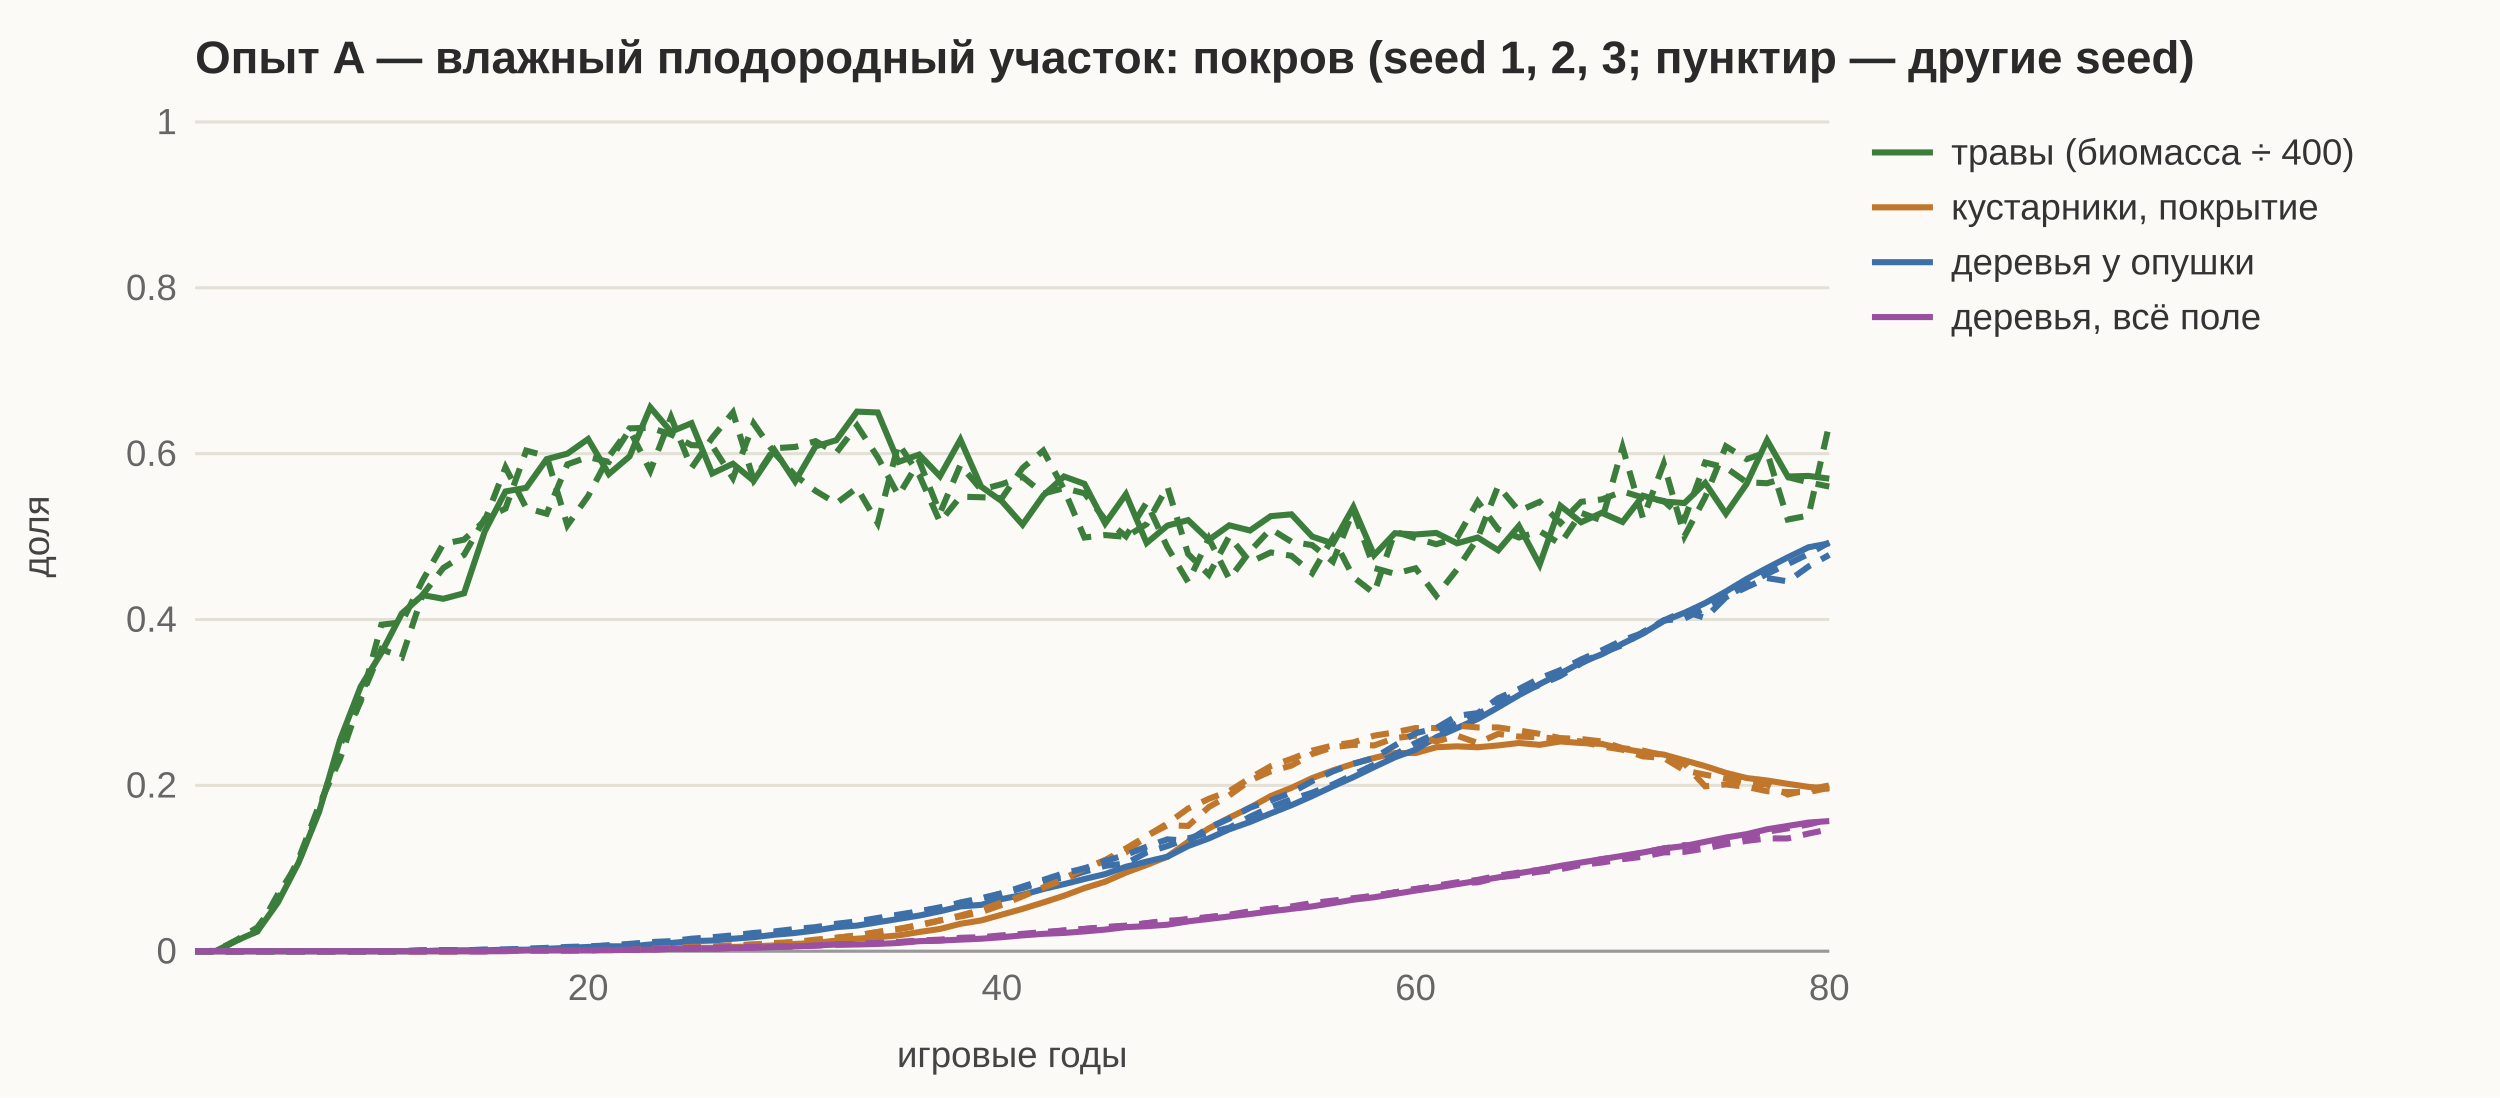
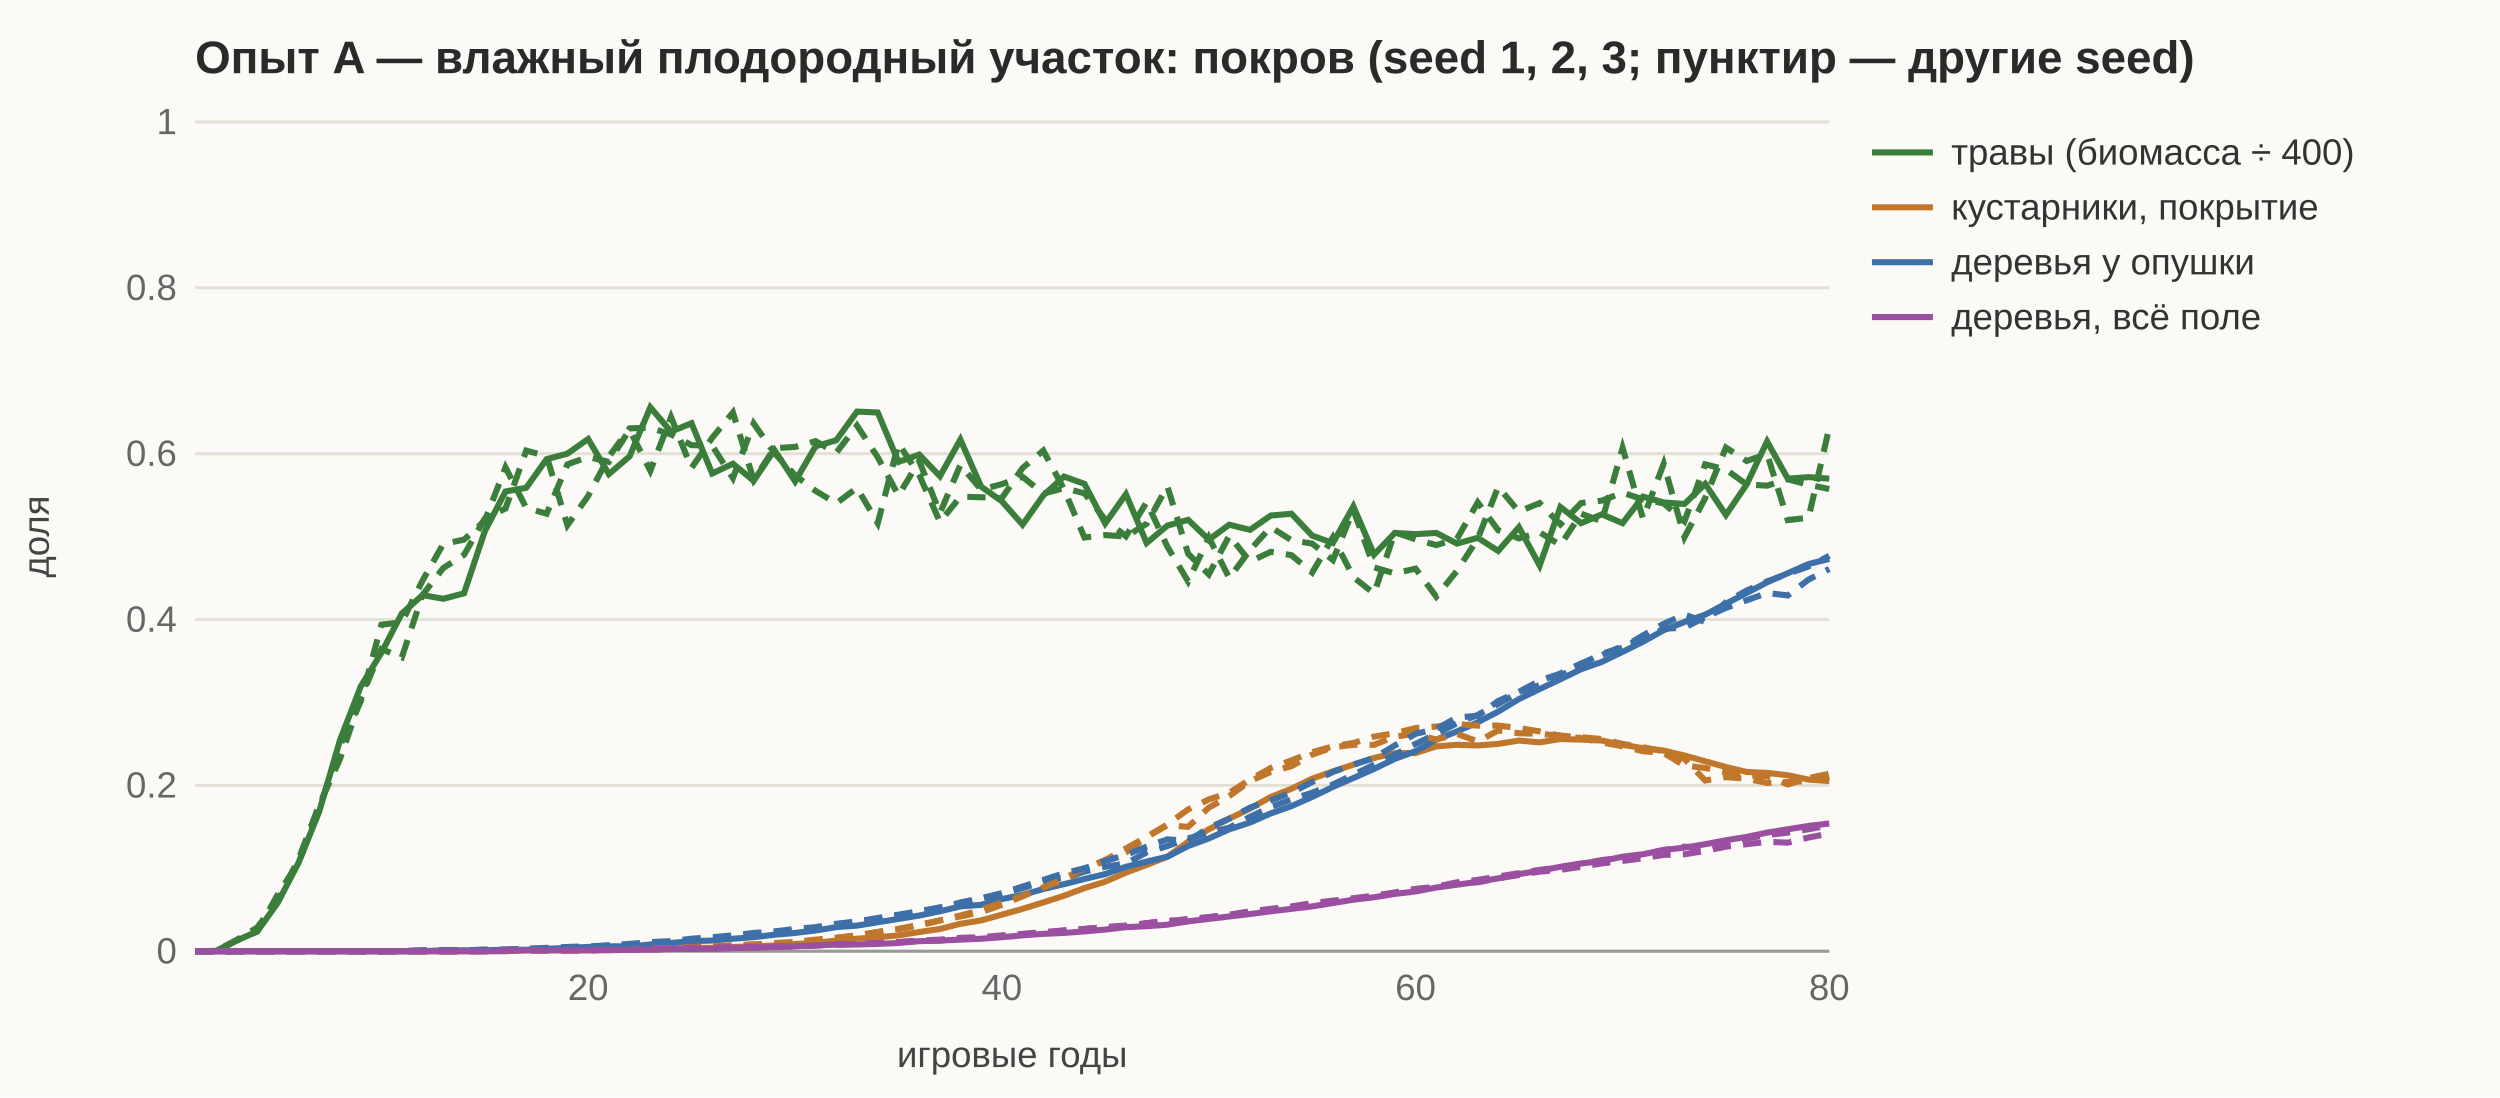
<svg xmlns="http://www.w3.org/2000/svg" viewBox="0 0 820 360" width="820" height="360" font-family="Segoe UI, Arial, sans-serif" font-size="12">
  <rect width="820" height="360" fill="#fbfaf6" />
  <text x="64" y="24" font-size="15" font-weight="600" fill="#2a2a2a">Опыт A — влажный плодородный участок: покров (seed 1, 2, 3; пунктир — другие seed)</text>
  <line x1="64" x2="600" y1="312" y2="312" stroke="#e3e0d6" />
  <text x="58" y="316" text-anchor="end" fill="#666">0</text>
  <line x1="64" x2="600" y1="257.6" y2="257.6" stroke="#e3e0d6" />
  <text x="58" y="261.6" text-anchor="end" fill="#666">0.2</text>
  <line x1="64" x2="600" y1="203.2" y2="203.2" stroke="#e3e0d6" />
  <text x="58" y="207.2" text-anchor="end" fill="#666">0.4</text>
  <line x1="64" x2="600" y1="148.8" y2="148.8" stroke="#e3e0d6" />
  <text x="58" y="152.8" text-anchor="end" fill="#666">0.6</text>
  <line x1="64" x2="600" y1="94.4" y2="94.4" stroke="#e3e0d6" />
  <text x="58" y="98.4" text-anchor="end" fill="#666">0.8</text>
  <line x1="64" x2="600" y1="40" y2="40" stroke="#e3e0d6" />
  <text x="58" y="44" text-anchor="end" fill="#666">1</text>
  <text x="192.911" y="328" text-anchor="middle" fill="#666">20</text>
  <text x="328.608" y="328" text-anchor="middle" fill="#666">40</text>
  <text x="464.304" y="328" text-anchor="middle" fill="#666">60</text>
  <text x="600" y="328" text-anchor="middle" fill="#666">80</text>
  <line x1="64" x2="600" y1="312" y2="312" stroke="#999" />
  <text x="332" y="350" text-anchor="middle" fill="#444">игровые годы</text>
  <text x="16" y="176" text-anchor="middle" fill="#444" transform="rotate(-90 16 176)">доля</text>
-   <path d="M64.0,312.0 L70.8,311.9 L77.6,308.5 L84.4,305.5 L91.1,296.1 L97.9,283.0 L104.7,266.2 L111.5,242.8 L118.3,225.2 L125.1,214.1 L131.8,201.2 L138.6,195.2 L145.4,196.4 L152.2,194.6 L159.0,174.3 L165.8,161.2 L172.6,160.0 L179.3,150.6 L186.1,148.8 L192.9,144.0 L199.7,155.5 L206.5,149.7 L213.3,133.6 L220.1,141.6 L226.8,138.8 L233.6,155.3 L240.4,152.1 L247.2,157.7 L254.0,147.6 L260.8,157.9 L267.5,146.4 L274.3,144.4 L281.1,135.0 L287.9,135.3 L294.7,151.5 L301.5,149.1 L308.3,156.2 L315.0,144.2 L321.8,159.6 L328.6,164.4 L335.4,172.1 L342.2,162.5 L349.0,156.3 L355.7,158.7 L362.5,171.7 L369.3,162.1 L376.1,178.1 L382.9,172.4 L389.7,170.6 L396.5,177.1 L403.2,172.3 L410.0,174.0 L416.8,169.3 L423.6,168.7 L430.4,176.0 L437.2,178.3 L443.9,166.3 L450.7,182.1 L457.5,174.9 L464.3,175.3 L471.1,174.8 L477.9,178.2 L484.7,176.3 L491.4,180.5 L498.2,172.5 L505.0,185.2 L511.8,165.9 L518.6,171.3 L525.4,168.2 L532.2,171.2 L538.9,162.6 L545.7,164.5 L552.5,165.0 L559.3,158.4 L566.1,168.5 L572.9,158.7 L579.6,144.4 L586.4,156.3 L593.2,156.1 L600.0,157.0" fill="none" stroke="#3b7d3a" stroke-width="2" />
+   <path d="M64.0,312.0 L70.8,311.9 L77.6,308.5 L84.4,305.5 L91.1,296.1 L97.9,283.0 L104.7,266.2 L111.5,242.8 L118.3,225.2 L125.1,214.1 L131.8,201.2 L138.6,195.2 L145.4,196.4 L152.2,194.6 L159.0,174.3 L165.8,161.2 L172.6,160.0 L179.3,150.6 L186.1,148.8 L192.9,144.0 L199.7,155.5 L206.5,149.7 L213.3,133.6 L220.1,141.6 L226.8,138.8 L233.6,155.3 L240.4,152.1 L247.2,157.7 L254.0,147.6 L260.8,157.9 L267.5,146.4 L274.3,144.4 L281.1,135.0 L287.9,135.3 L294.7,151.5 L301.5,149.1 L308.3,156.2 L315.0,144.2 L321.8,159.6 L328.6,164.4 L335.4,172.1 L342.2,162.5 L349.0,156.3 L355.7,158.7 L362.5,171.7 L369.3,162.1 L376.1,178.1 L382.9,172.4 L389.7,170.5 L396.5,177.0 L403.2,172.1 L410.0,173.8 L416.8,169.1 L423.6,168.5 L430.4,175.7 L437.2,178.1 L443.9,166.1 L450.7,181.9 L457.5,174.8 L464.3,175.2 L471.1,174.8 L477.9,178.3 L484.7,176.4 L491.4,180.7 L498.2,172.9 L505.0,185.5 L511.8,166.3 L518.6,171.6 L525.4,168.7 L532.2,171.6 L538.9,162.9 L545.7,164.8 L552.5,165.3 L559.3,158.7 L566.1,168.9 L572.9,158.9 L579.6,144.8 L586.4,157.0 L593.2,156.5 L600.0,157.0" fill="none" stroke="#3b7d3a" stroke-width="2" />
  <line x1="614" x2="634" y1="50" y2="50" stroke="#3b7d3a" stroke-width="2" />
  <text x="640" y="54" fill="#333">травы (биомасса ÷ 400)</text>
-   <path d="M64.0,312.0 L70.8,312.0 L77.6,312.0 L84.4,312.0 L91.1,312.0 L97.9,312.0 L104.7,312.0 L111.5,312.0 L118.3,312.0 L125.1,312.0 L131.8,312.0 L138.6,312.0 L145.4,312.0 L152.2,312.0 L159.0,312.0 L165.8,311.7 L172.6,311.7 L179.3,311.7 L186.1,311.7 L192.9,311.7 L199.7,311.5 L206.5,311.5 L213.3,311.2 L220.1,311.2 L226.8,310.9 L233.6,310.9 L240.4,310.6 L247.2,310.4 L254.0,310.1 L260.8,309.6 L267.5,309.3 L274.3,308.5 L281.1,307.9 L287.9,307.4 L294.7,306.8 L301.5,305.7 L308.3,304.7 L315.0,303.0 L321.8,301.9 L328.6,300.0 L335.4,298.1 L342.2,296.0 L349.0,293.8 L355.7,291.3 L362.5,289.2 L369.3,286.2 L376.1,283.7 L382.9,281.0 L389.7,276.1 L396.5,271.7 L403.2,268.2 L410.0,264.9 L416.8,261.1 L423.6,258.4 L430.4,255.2 L437.2,252.7 L443.9,250.5 L450.7,248.6 L457.5,247.0 L464.3,247.0 L471.1,245.1 L477.9,244.8 L484.7,245.1 L491.4,244.5 L498.2,243.7 L505.0,244.3 L511.8,243.2 L518.6,243.7 L525.4,244.0 L532.2,245.6 L538.9,246.7 L545.7,247.5 L552.5,249.4 L559.3,251.3 L566.1,253.5 L572.9,255.2 L579.6,256.0 L586.4,257.1 L593.2,258.1 L600.0,258.7" fill="none" stroke="#c0762b" stroke-width="2" />
+   <path d="M64.0,312.0 L70.8,312.0 L77.6,312.0 L84.4,312.0 L91.1,312.0 L97.9,312.0 L104.7,312.0 L111.5,312.0 L118.3,312.0 L125.1,312.0 L131.8,312.0 L138.6,312.0 L145.4,312.0 L152.2,312.0 L159.0,312.0 L165.8,311.7 L172.6,311.7 L179.3,311.7 L186.1,311.7 L192.9,311.7 L199.7,311.5 L206.5,311.5 L213.3,311.2 L220.1,311.2 L226.8,310.9 L233.6,310.9 L240.4,310.6 L247.2,310.4 L254.0,310.1 L260.8,309.6 L267.5,309.3 L274.3,308.5 L281.1,307.9 L287.9,307.4 L294.7,306.8 L301.5,305.7 L308.3,304.7 L315.0,303.0 L321.8,301.9 L328.6,300.0 L335.4,298.1 L342.2,296.0 L349.0,293.8 L355.7,291.3 L362.5,289.2 L369.3,286.2 L376.1,283.7 L382.9,281.0 L389.7,276.1 L396.5,272.0 L403.2,268.5 L410.0,265.2 L416.8,261.4 L423.6,258.7 L430.4,255.4 L437.2,253.0 L443.9,250.8 L450.7,248.6 L457.5,247.0 L464.3,247.0 L471.1,244.8 L477.9,244.3 L484.7,244.5 L491.4,244.0 L498.2,242.9 L505.0,243.5 L511.8,242.4 L518.6,242.6 L525.4,242.9 L532.2,244.3 L538.9,245.4 L545.7,246.2 L552.5,247.8 L559.3,249.7 L566.1,251.6 L572.9,253.2 L579.6,253.5 L586.4,254.3 L593.2,255.7 L600.0,256.2" fill="none" stroke="#c0762b" stroke-width="2" />
  <line x1="614" x2="634" y1="68" y2="68" stroke="#c0762b" stroke-width="2" />
  <text x="640" y="72" fill="#333">кустарники, покрытие</text>
-   <path d="M64.0,312.0 L70.8,312.0 L77.6,312.0 L84.4,312.0 L91.1,312.0 L97.9,312.0 L104.7,312.0 L111.5,312.0 L118.3,312.0 L125.1,312.0 L131.8,312.0 L138.6,312.0 L145.4,311.7 L152.2,311.7 L159.0,311.7 L165.8,311.5 L172.6,311.5 L179.3,311.2 L186.1,310.9 L192.9,310.6 L199.7,310.4 L206.5,310.4 L213.3,309.8 L220.1,309.3 L226.8,308.7 L233.6,308.5 L240.4,307.9 L247.2,307.4 L254.0,306.6 L260.8,306.0 L267.5,305.2 L274.3,304.1 L281.1,303.6 L287.9,302.5 L294.7,301.4 L301.5,300.3 L308.3,298.9 L315.0,297.3 L321.8,296.8 L328.6,294.9 L335.4,293.5 L342.2,291.6 L349.0,290.0 L355.7,288.3 L362.5,286.7 L369.3,284.3 L376.1,282.6 L382.9,281.0 L389.7,277.5 L396.5,275.0 L403.2,272.0 L410.0,269.6 L416.8,266.8 L423.6,264.1 L430.4,261.1 L437.2,257.9 L443.9,254.9 L450.7,251.6 L457.5,248.4 L464.3,245.9 L471.1,241.8 L477.9,238.8 L484.7,235.8 L491.4,232.0 L498.2,228.0 L505.0,224.4 L511.8,220.9 L518.6,217.3 L525.4,214.6 L532.2,211.1 L538.9,207.8 L545.7,203.7 L552.5,201.0 L559.3,197.8 L566.1,194.0 L572.9,189.9 L579.6,186.3 L586.4,182.8 L593.2,179.5 L600.0,178.2" fill="none" stroke="#3d6fa8" stroke-width="2" />
+   <path d="M64.0,312.0 L70.8,312.0 L77.6,312.0 L84.4,312.0 L91.1,312.0 L97.9,312.0 L104.7,312.0 L111.5,312.0 L118.3,312.0 L125.1,312.0 L131.8,312.0 L138.6,312.0 L145.4,311.7 L152.2,311.7 L159.0,311.7 L165.8,311.5 L172.6,311.5 L179.3,311.2 L186.1,310.9 L192.9,310.6 L199.7,310.4 L206.5,310.4 L213.3,309.8 L220.1,309.3 L226.8,308.7 L233.6,308.5 L240.4,307.9 L247.2,307.4 L254.0,306.6 L260.8,306.0 L267.5,305.2 L274.3,304.1 L281.1,303.6 L287.9,302.5 L294.7,301.4 L301.5,300.3 L308.3,298.9 L315.0,297.3 L321.8,296.8 L328.6,294.9 L335.4,293.5 L342.2,291.6 L349.0,290.0 L355.7,288.3 L362.5,286.7 L369.3,284.3 L376.1,282.6 L382.9,281.0 L389.7,277.5 L396.5,275.0 L403.2,272.0 L410.0,269.8 L416.8,266.8 L423.6,264.4 L430.4,261.4 L437.2,258.1 L443.9,255.2 L450.7,252.2 L457.5,248.9 L464.3,246.4 L471.1,242.6 L477.9,239.9 L484.7,236.9 L491.4,233.4 L498.2,229.3 L505.0,226.0 L511.8,222.8 L518.6,219.5 L525.4,217.1 L532.2,213.8 L538.9,210.5 L545.7,206.7 L552.5,204.0 L559.3,201.6 L566.1,198.0 L572.9,194.5 L579.6,191.0 L586.4,188.0 L593.2,185.0 L600.0,183.3" fill="none" stroke="#3d6fa8" stroke-width="2" />
  <line x1="614" x2="634" y1="86" y2="86" stroke="#3d6fa8" stroke-width="2" />
  <text x="640" y="90" fill="#333">деревья у опушки</text>
-   <path d="M64.0,312.0 L70.8,312.0 L77.6,312.0 L84.4,312.0 L91.1,312.0 L97.9,312.0 L104.7,312.0 L111.5,312.0 L118.3,312.0 L125.1,312.0 L131.8,312.0 L138.6,312.0 L145.4,312.0 L152.2,312.0 L159.0,312.0 L165.8,312.0 L172.6,311.7 L179.3,311.7 L186.1,311.7 L192.9,311.7 L199.7,311.7 L206.5,311.5 L213.3,311.5 L220.1,311.2 L226.8,311.2 L233.6,311.2 L240.4,310.9 L247.2,310.9 L254.0,310.6 L260.8,310.4 L267.5,310.1 L274.3,309.8 L281.1,309.8 L287.9,309.6 L294.7,309.3 L301.5,308.7 L308.3,308.5 L315.0,308.2 L321.8,307.9 L328.6,307.4 L335.4,306.8 L342.2,306.3 L349.0,306.0 L355.7,305.5 L362.5,304.9 L369.3,304.1 L376.1,303.8 L382.9,303.3 L389.7,302.2 L396.5,301.4 L403.2,300.6 L410.0,299.8 L416.8,298.9 L423.6,298.1 L430.4,297.3 L437.2,296.2 L443.9,295.1 L450.7,294.3 L457.5,293.2 L464.3,292.1 L471.1,291.1 L477.9,290.0 L484.7,288.9 L491.4,287.8 L498.2,286.4 L505.0,285.3 L511.8,284.0 L518.6,282.9 L525.4,281.8 L532.2,280.7 L538.9,279.6 L545.7,278.3 L552.5,277.5 L559.3,276.1 L566.1,274.7 L572.9,273.6 L579.6,272.0 L586.4,270.9 L593.2,269.8 L600.0,269.3" fill="none" stroke="#9a4fa0" stroke-width="2" />
+   <path d="M64.0,312.0 L70.8,312.0 L77.6,312.0 L84.4,312.0 L91.1,312.0 L97.9,312.0 L104.7,312.0 L111.5,312.0 L118.3,312.0 L125.1,312.0 L131.8,312.0 L138.6,312.0 L145.4,312.0 L152.2,312.0 L159.0,312.0 L165.8,312.0 L172.6,311.7 L179.3,311.7 L186.1,311.7 L192.9,311.7 L199.7,311.7 L206.5,311.5 L213.3,311.5 L220.1,311.2 L226.8,311.2 L233.6,311.2 L240.4,310.9 L247.2,310.9 L254.0,310.6 L260.8,310.4 L267.5,310.1 L274.3,309.8 L281.1,309.8 L287.9,309.6 L294.7,309.3 L301.5,308.7 L308.3,308.5 L315.0,308.2 L321.8,307.9 L328.6,307.4 L335.4,306.8 L342.2,306.3 L349.0,306.0 L355.7,305.5 L362.5,304.9 L369.3,304.1 L376.1,303.8 L382.9,303.3 L389.7,302.2 L396.5,301.4 L403.2,300.6 L410.0,299.8 L416.8,298.9 L423.6,298.1 L430.4,297.3 L437.2,296.2 L443.9,295.1 L450.7,294.3 L457.5,293.2 L464.3,292.4 L471.1,291.1 L477.9,290.2 L484.7,289.2 L491.4,288.1 L498.2,286.7 L505.0,285.6 L511.8,284.3 L518.6,283.2 L525.4,282.4 L532.2,281.0 L538.9,280.2 L545.7,278.8 L552.5,278.0 L559.3,276.9 L566.1,275.6 L572.9,274.5 L579.6,273.1 L586.4,272.0 L593.2,270.9 L600.0,270.1" fill="none" stroke="#9a4fa0" stroke-width="2" />
  <line x1="614" x2="634" y1="104" y2="104" stroke="#9a4fa0" stroke-width="2" />
  <text x="640" y="108" fill="#333">деревья, всё поле</text>
-   <path d="M64.0,312.0 L70.8,312.0 L77.6,308.5 L84.4,305.5 L91.1,293.4 L97.9,283.0 L104.7,265.4 L111.5,244.5 L118.3,230.1 L125.1,204.9 L131.8,204.1 L138.6,190.4 L145.4,178.4 L152.2,177.0 L159.0,170.8 L165.8,153.3 L172.6,166.6 L179.3,168.5 L186.1,152.3 L192.9,149.9 L199.7,151.5 L206.5,141.0 L213.3,154.4 L220.1,136.8 L226.8,153.5 L233.6,143.6 L240.4,135.3 L247.2,157.4 L254.0,147.0 L260.8,146.6 L267.5,144.7 L274.3,148.5 L281.1,139.6 L287.9,150.0 L294.7,162.5 L301.5,151.2 L308.3,168.3 L315.0,152.5 L321.8,160.6 L328.6,158.8 L335.4,156.4 L342.2,161.9 L349.0,160.1 L355.7,161.8 L362.5,170.4 L369.3,175.9 L376.1,164.8 L382.9,179.5 L389.7,190.9 L396.5,176.6 L403.2,189.9 L410.0,180.8 L416.8,173.5 L423.6,177.7 L430.4,178.8 L437.2,184.2 L443.9,167.4 L450.7,186.3 L457.5,188.2 L464.3,186.4 L471.1,195.4 L477.9,186.8 L484.7,176.5 L491.4,159.4 L498.2,167.6 L505.0,164.6 L511.8,171.6 L518.6,164.6 L525.4,163.8 L532.2,161.2 L538.9,163.2 L545.7,164.3 L552.5,170.4 L559.3,151.7 L566.1,153.4 L572.9,158.2 L579.6,158.5 L586.4,156.5 L593.2,158.2 L600.0,159.6" fill="none" stroke="#3b7d3a" stroke-width="2" stroke-dasharray="6 4" />
-   <path d="M64.0,312.0 L70.8,312.0 L77.6,312.0 L84.4,312.0 L91.1,312.0 L97.9,312.0 L104.7,312.0 L111.5,312.0 L118.3,312.0 L125.1,312.0 L131.8,312.0 L138.6,312.0 L145.4,312.0 L152.2,312.0 L159.0,311.7 L165.8,311.7 L172.6,311.7 L179.3,311.7 L186.1,311.7 L192.9,311.5 L199.7,311.5 L206.5,311.2 L213.3,311.2 L220.1,310.9 L226.8,310.9 L233.6,310.6 L240.4,310.1 L247.2,309.8 L254.0,309.6 L260.8,309.0 L267.5,308.5 L274.3,307.6 L281.1,306.8 L287.9,305.7 L294.7,304.7 L301.5,303.3 L308.3,301.9 L315.0,300.3 L321.8,298.4 L328.6,296.0 L335.4,293.8 L342.2,291.1 L349.0,288.6 L355.7,285.6 L362.5,282.1 L369.3,279.6 L376.1,274.2 L382.9,270.1 L389.7,265.2 L396.5,262.0 L403.2,259.5 L410.0,255.2 L416.8,251.3 L423.6,248.9 L430.4,246.2 L437.2,244.5 L443.9,243.5 L450.7,241.3 L457.5,240.2 L464.3,238.8 L471.1,238.8 L477.9,238.0 L484.7,238.6 L491.4,238.6 L498.2,239.6 L505.0,240.7 L511.8,242.1 L518.6,242.4 L525.4,243.2 L532.2,245.4 L538.9,246.2 L545.7,247.8 L552.5,250.5 L559.3,257.9 L566.1,257.3 L572.9,258.1 L579.6,259.5 L586.4,259.8 L593.2,259.8 L600.0,258.4" fill="none" stroke="#c0762b" stroke-width="2" stroke-dasharray="6 4" />
-   <path d="M64.0,312.0 L70.8,312.0 L77.6,312.0 L84.4,312.0 L91.1,312.0 L97.9,312.0 L104.7,312.0 L111.5,312.0 L118.3,312.0 L125.1,312.0 L131.8,312.0 L138.6,311.7 L145.4,311.7 L152.2,311.7 L159.0,311.5 L165.8,311.5 L172.6,311.2 L179.3,311.2 L186.1,310.9 L192.9,310.6 L199.7,310.1 L206.5,309.8 L213.3,309.6 L220.1,309.0 L226.8,308.7 L233.6,308.2 L240.4,307.6 L247.2,306.8 L254.0,306.0 L260.8,305.5 L267.5,304.7 L274.3,303.6 L281.1,302.5 L287.9,301.4 L294.7,300.3 L301.5,298.9 L308.3,297.9 L315.0,296.0 L321.8,294.6 L328.6,293.0 L335.4,291.3 L342.2,289.2 L349.0,287.8 L355.7,285.9 L362.5,284.0 L369.3,283.2 L376.1,279.6 L382.9,277.5 L389.7,275.0 L396.5,273.1 L403.2,271.5 L410.0,267.9 L416.8,264.7 L423.6,262.2 L430.4,260.0 L437.2,257.3 L443.9,254.1 L450.7,250.8 L457.5,247.5 L464.3,243.7 L471.1,240.5 L477.9,237.2 L484.7,234.2 L491.4,230.7 L498.2,227.1 L505.0,224.7 L511.8,221.7 L518.6,217.6 L525.4,214.1 L532.2,211.6 L538.9,207.3 L545.7,203.5 L552.5,200.5 L559.3,202.7 L566.1,195.9 L572.9,191.8 L579.6,188.2 L586.4,185.0 L593.2,181.7 L600.0,177.9" fill="none" stroke="#3d6fa8" stroke-width="2" stroke-dasharray="6 4" />
-   <path d="M64.0,312.0 L70.8,312.0 L77.6,312.0 L84.4,312.0 L91.1,312.0 L97.9,312.0 L104.7,312.0 L111.5,312.0 L118.3,312.0 L125.1,312.0 L131.8,312.0 L138.6,312.0 L145.4,312.0 L152.2,312.0 L159.0,312.0 L165.8,311.7 L172.6,311.7 L179.3,311.7 L186.1,311.7 L192.9,311.7 L199.7,311.5 L206.5,311.5 L213.3,311.5 L220.1,311.2 L226.8,311.2 L233.6,311.2 L240.4,310.9 L247.2,310.6 L254.0,310.6 L260.8,310.4 L267.5,310.1 L274.3,309.8 L281.1,309.6 L287.9,309.3 L294.7,309.0 L301.5,308.5 L308.3,308.2 L315.0,307.6 L321.8,307.4 L328.6,306.8 L335.4,306.3 L342.2,305.7 L349.0,305.2 L355.7,304.7 L362.5,304.1 L369.3,303.8 L376.1,302.8 L382.9,302.2 L389.7,301.4 L396.5,300.8 L403.2,300.3 L410.0,299.2 L416.8,298.1 L423.6,297.6 L430.4,296.8 L437.2,296.0 L443.9,294.9 L450.7,293.8 L457.5,292.7 L464.3,291.6 L471.1,290.5 L477.9,289.4 L484.7,288.6 L491.4,287.2 L498.2,286.2 L505.0,285.3 L511.8,284.3 L518.6,283.2 L525.4,281.8 L532.2,281.0 L538.9,279.6 L545.7,278.3 L552.5,277.2 L559.3,277.7 L566.1,275.6 L572.9,274.2 L579.6,272.8 L586.4,271.7 L593.2,270.4 L600.0,268.8" fill="none" stroke="#9a4fa0" stroke-width="2" stroke-dasharray="6 4" />
-   <path d="M64.0,312.0 L70.8,311.9 L77.6,308.3 L84.4,304.2 L91.1,295.1 L97.9,281.9 L104.7,264.0 L111.5,249.0 L118.3,229.2 L125.1,212.9 L131.8,215.6 L138.6,195.1 L145.4,186.3 L152.2,182.0 L159.0,170.1 L165.8,166.8 L172.6,147.8 L179.3,149.6 L186.1,172.3 L192.9,162.7 L199.7,149.8 L206.5,140.5 L213.3,140.3 L220.1,142.5 L226.8,146.0 L233.6,146.2 L240.4,156.8 L247.2,138.9 L254.0,148.6 L260.8,155.9 L267.5,161.0 L274.3,165.1 L281.1,160.0 L287.9,171.6 L294.7,145.5 L301.5,155.8 L308.3,171.2 L315.0,162.9 L321.8,163.1 L328.6,163.4 L335.4,153.5 L342.2,147.8 L349.0,160.5 L355.7,176.3 L362.5,175.5 L369.3,176.1 L376.1,171.9 L382.9,159.6 L389.7,181.7 L396.5,188.5 L403.2,175.9 L410.0,184.4 L416.8,181.2 L423.6,182.3 L430.4,188.0 L437.2,176.3 L443.9,189.3 L450.7,194.6 L457.5,174.4 L464.3,176.5 L471.1,178.5 L477.9,176.4 L484.7,164.5 L491.4,173.6 L498.2,176.3 L505.0,174.2 L511.8,178.4 L518.6,168.2 L525.4,170.7 L532.2,146.7 L538.9,170.0 L545.7,152.1 L552.5,175.9 L559.3,163.1 L566.1,146.4 L572.9,150.6 L579.6,148.3 L586.4,170.4 L593.2,169.1 L600.0,139.1" fill="none" stroke="#3b7d3a" stroke-width="2" stroke-dasharray="6 4" />
-   <path d="M64.0,312.0 L70.8,312.0 L77.6,312.0 L84.4,312.0 L91.1,312.0 L97.9,312.0 L104.7,312.0 L111.5,312.0 L118.3,312.0 L125.1,312.0 L131.8,312.0 L138.6,312.0 L145.4,312.0 L152.2,312.0 L159.0,311.7 L165.8,311.7 L172.6,311.7 L179.3,311.7 L186.1,311.7 L192.9,311.5 L199.7,311.5 L206.5,311.2 L213.3,311.2 L220.1,310.9 L226.8,310.6 L233.6,310.4 L240.4,310.1 L247.2,309.8 L254.0,309.3 L260.8,309.0 L267.5,308.2 L274.3,307.6 L281.1,306.8 L287.9,305.7 L294.7,304.7 L301.5,303.6 L308.3,301.9 L315.0,300.6 L321.8,299.2 L328.6,296.8 L335.4,294.0 L342.2,291.1 L349.0,288.1 L355.7,284.8 L362.5,282.1 L369.3,278.3 L376.1,274.2 L382.9,270.7 L389.7,270.9 L396.5,264.7 L403.2,260.9 L410.0,256.0 L416.8,253.0 L423.6,251.1 L430.4,247.3 L437.2,245.1 L443.9,244.3 L450.7,244.5 L457.5,242.1 L464.3,241.3 L471.1,243.2 L477.9,241.3 L484.7,243.7 L491.4,240.7 L498.2,241.6 L505.0,241.8 L511.8,242.4 L518.6,243.2 L525.4,244.8 L532.2,245.9 L538.9,248.1 L545.7,248.6 L552.5,252.7 L559.3,254.1 L566.1,255.4 L572.9,256.8 L579.6,257.3 L586.4,260.6 L593.2,259.0 L600.0,257.6" fill="none" stroke="#c0762b" stroke-width="2" stroke-dasharray="6 4" />
-   <path d="M64.0,312.0 L70.8,312.0 L77.6,312.0 L84.4,312.0 L91.1,312.0 L97.9,312.0 L104.7,312.0 L111.5,312.0 L118.3,312.0 L125.1,312.0 L131.8,312.0 L138.6,311.7 L145.4,311.7 L152.2,311.7 L159.0,311.5 L165.8,311.5 L172.6,311.2 L179.3,310.9 L186.1,310.6 L192.9,310.4 L199.7,310.1 L206.5,309.6 L213.3,309.0 L220.1,308.7 L226.8,307.9 L233.6,307.4 L240.4,306.8 L247.2,306.0 L254.0,305.5 L260.8,304.7 L267.5,304.1 L274.3,303.0 L281.1,302.2 L287.9,301.1 L294.7,300.0 L301.5,298.9 L308.3,297.6 L315.0,296.2 L321.8,294.9 L328.6,293.0 L335.4,290.8 L342.2,288.6 L349.0,286.4 L355.7,284.8 L362.5,282.4 L369.3,280.4 L376.1,277.7 L382.9,275.3 L389.7,275.8 L396.5,271.5 L403.2,268.5 L410.0,264.9 L416.8,262.5 L423.6,260.0 L430.4,256.2 L437.2,253.0 L443.9,250.5 L450.7,248.6 L457.5,244.5 L464.3,240.5 L471.1,238.8 L477.9,234.8 L484.7,233.9 L491.4,229.0 L498.2,226.0 L505.0,222.5 L511.8,219.8 L518.6,216.3 L525.4,213.3 L532.2,210.0 L538.9,207.6 L545.7,203.5 L552.5,202.9 L559.3,199.4 L566.1,195.9 L572.9,192.6 L579.6,189.6 L586.4,190.7 L593.2,185.8 L600.0,182.0" fill="none" stroke="#3d6fa8" stroke-width="2" stroke-dasharray="6 4" />
-   <path d="M64.0,312.0 L70.8,312.0 L77.6,312.0 L84.4,312.0 L91.1,312.0 L97.9,312.0 L104.7,312.0 L111.5,312.0 L118.3,312.0 L125.1,312.0 L131.8,312.0 L138.6,312.0 L145.4,312.0 L152.2,312.0 L159.0,312.0 L165.8,311.7 L172.6,311.7 L179.3,311.7 L186.1,311.7 L192.9,311.7 L199.7,311.5 L206.5,311.5 L213.3,311.2 L220.1,311.2 L226.8,310.9 L233.6,310.9 L240.4,310.6 L247.2,310.6 L254.0,310.4 L260.8,310.4 L267.5,310.1 L274.3,309.8 L281.1,309.6 L287.9,309.3 L294.7,309.0 L301.5,308.7 L308.3,308.5 L315.0,307.9 L321.8,307.6 L328.6,307.1 L335.4,306.6 L342.2,306.0 L349.0,305.2 L355.7,304.7 L362.5,304.1 L369.3,303.6 L376.1,302.8 L382.9,301.9 L389.7,302.2 L396.5,300.8 L403.2,300.0 L410.0,298.9 L416.8,298.1 L423.6,297.3 L430.4,296.2 L437.2,295.4 L443.9,294.6 L450.7,293.8 L457.5,292.7 L464.3,291.6 L471.1,291.1 L477.9,289.7 L484.7,289.4 L491.4,287.8 L498.2,287.0 L505.0,285.9 L511.8,285.1 L518.6,283.7 L525.4,282.9 L532.2,281.8 L538.9,281.0 L545.7,279.6 L552.5,279.4 L559.3,278.3 L566.1,276.9 L572.9,275.8 L579.6,275.0 L586.4,275.0 L593.2,273.4 L600.0,272.0" fill="none" stroke="#9a4fa0" stroke-width="2" stroke-dasharray="6 4" />
+   <path d="M64.0,312.0 L70.8,312.0 L77.6,308.5 L84.4,305.5 L91.1,293.4 L97.9,283.0 L104.7,265.4 L111.5,244.5 L118.3,230.1 L125.1,204.9 L131.8,204.1 L138.6,190.4 L145.4,178.4 L152.2,177.0 L159.0,170.8 L165.8,153.3 L172.6,166.6 L179.3,168.5 L186.1,152.3 L192.9,149.9 L199.7,151.5 L206.5,141.0 L213.3,154.4 L220.1,136.8 L226.8,153.5 L233.6,143.6 L240.4,135.3 L247.2,157.4 L254.0,147.0 L260.8,146.6 L267.5,144.7 L274.3,148.5 L281.1,139.6 L287.9,150.0 L294.7,162.5 L301.5,151.2 L308.3,168.3 L315.0,152.5 L321.8,160.6 L328.6,158.8 L335.4,156.4 L342.2,161.9 L349.0,160.1 L355.7,161.8 L362.5,170.4 L369.3,175.9 L376.1,164.7 L382.9,179.3 L389.7,190.7 L396.5,176.3 L403.2,189.6 L410.0,180.4 L416.8,172.9 L423.6,177.2 L430.4,178.3 L437.2,183.7 L443.9,167.2 L450.7,186.1 L457.5,188.1 L464.3,186.5 L471.1,195.7 L477.9,187.2 L484.7,176.7 L491.4,159.7 L498.2,167.8 L505.0,165.0 L511.8,172.0 L518.6,165.0 L525.4,164.2 L532.2,161.6 L538.9,163.8 L545.7,165.1 L552.5,171.0 L559.3,152.3 L566.1,154.0 L572.9,158.9 L579.6,159.3 L586.4,157.2 L593.2,159.0 L600.0,160.4" fill="none" stroke="#3b7d3a" stroke-width="2" stroke-dasharray="6 4" />
+   <path d="M64.0,312.0 L70.8,312.0 L77.6,312.0 L84.4,312.0 L91.1,312.0 L97.9,312.0 L104.7,312.0 L111.5,312.0 L118.3,312.0 L125.1,312.0 L131.8,312.0 L138.6,312.0 L145.4,312.0 L152.2,312.0 L159.0,311.7 L165.8,311.7 L172.6,311.7 L179.3,311.7 L186.1,311.7 L192.9,311.5 L199.7,311.5 L206.5,311.2 L213.3,311.2 L220.1,310.9 L226.8,310.9 L233.6,310.6 L240.4,310.1 L247.2,309.8 L254.0,309.6 L260.8,309.0 L267.5,308.5 L274.3,307.6 L281.1,306.8 L287.9,305.7 L294.7,304.7 L301.5,303.3 L308.3,301.9 L315.0,300.3 L321.8,298.4 L328.6,296.0 L335.4,293.8 L342.2,291.1 L349.0,288.6 L355.7,285.6 L362.5,282.1 L369.3,279.6 L376.1,274.5 L382.9,270.4 L389.7,265.5 L396.5,262.2 L403.2,260.0 L410.0,255.7 L416.8,251.9 L423.6,249.4 L430.4,246.7 L437.2,244.8 L443.9,243.7 L450.7,241.6 L457.5,240.5 L464.3,238.8 L471.1,238.3 L477.9,237.5 L484.7,238.0 L491.4,238.0 L498.2,238.8 L505.0,239.9 L511.8,241.3 L518.6,241.8 L525.4,242.4 L532.2,244.0 L538.9,245.1 L545.7,246.4 L552.5,248.9 L559.3,256.0 L566.1,254.9 L572.9,255.4 L579.6,256.8 L586.4,256.5 L593.2,256.2 L600.0,254.9" fill="none" stroke="#c0762b" stroke-width="2" stroke-dasharray="6 4" />
+   <path d="M64.0,312.0 L70.8,312.0 L77.6,312.0 L84.4,312.0 L91.1,312.0 L97.9,312.0 L104.7,312.0 L111.5,312.0 L118.3,312.0 L125.1,312.0 L131.8,312.0 L138.6,311.7 L145.4,311.7 L152.2,311.7 L159.0,311.5 L165.8,311.5 L172.6,311.2 L179.3,311.2 L186.1,310.9 L192.9,310.6 L199.7,310.1 L206.5,309.8 L213.3,309.6 L220.1,309.0 L226.8,308.7 L233.6,308.2 L240.4,307.6 L247.2,306.8 L254.0,306.0 L260.8,305.5 L267.5,304.7 L274.3,303.6 L281.1,302.5 L287.9,301.4 L294.7,300.3 L301.5,298.9 L308.3,297.9 L315.0,296.0 L321.8,294.6 L328.6,293.0 L335.4,291.3 L342.2,289.2 L349.0,287.8 L355.7,285.9 L362.5,284.3 L369.3,283.2 L376.1,279.6 L382.9,277.5 L389.7,275.0 L396.5,273.1 L403.2,271.5 L410.0,267.9 L416.8,264.7 L423.6,262.2 L430.4,260.0 L437.2,257.3 L443.9,254.1 L450.7,250.8 L457.5,247.5 L464.3,244.0 L471.1,240.7 L477.9,237.2 L484.7,234.5 L491.4,230.9 L498.2,227.1 L505.0,224.7 L511.8,221.7 L518.6,217.9 L525.4,214.4 L532.2,212.4 L538.9,208.4 L545.7,204.6 L552.5,201.6 L559.3,204.0 L566.1,197.5 L572.9,193.7 L579.6,190.7 L586.4,188.2 L593.2,185.8 L600.0,182.3" fill="none" stroke="#3d6fa8" stroke-width="2" stroke-dasharray="6 4" />
+   <path d="M64.0,312.0 L70.8,312.0 L77.6,312.0 L84.4,312.0 L91.1,312.0 L97.9,312.0 L104.7,312.0 L111.5,312.0 L118.3,312.0 L125.1,312.0 L131.8,312.0 L138.6,312.0 L145.4,312.0 L152.2,312.0 L159.0,312.0 L165.8,311.7 L172.6,311.7 L179.3,311.7 L186.1,311.7 L192.9,311.7 L199.7,311.5 L206.5,311.5 L213.3,311.5 L220.1,311.2 L226.8,311.2 L233.6,311.2 L240.4,310.9 L247.2,310.6 L254.0,310.6 L260.8,310.4 L267.5,310.1 L274.3,309.8 L281.1,309.6 L287.9,309.3 L294.7,309.0 L301.5,308.5 L308.3,308.2 L315.0,307.6 L321.8,307.4 L328.6,306.8 L335.4,306.3 L342.2,305.7 L349.0,305.2 L355.7,304.7 L362.5,304.1 L369.3,303.8 L376.1,302.8 L382.9,302.2 L389.7,301.4 L396.5,300.8 L403.2,300.3 L410.0,299.2 L416.8,298.4 L423.6,297.6 L430.4,296.8 L437.2,296.0 L443.9,294.9 L450.7,293.8 L457.5,293.0 L464.3,291.6 L471.1,290.8 L477.9,289.4 L484.7,288.6 L491.4,287.5 L498.2,286.4 L505.0,285.3 L511.8,284.5 L518.6,283.4 L525.4,282.1 L532.2,281.3 L538.9,280.2 L545.7,278.8 L552.5,277.7 L559.3,278.5 L566.1,276.4 L572.9,275.0 L579.6,273.9 L586.4,273.1 L593.2,272.0 L600.0,270.7" fill="none" stroke="#9a4fa0" stroke-width="2" stroke-dasharray="6 4" />
+   <path d="M64.0,312.0 L70.8,311.9 L77.6,308.3 L84.4,304.2 L91.1,295.1 L97.9,281.9 L104.7,264.0 L111.5,249.0 L118.3,229.2 L125.1,212.9 L131.8,215.6 L138.6,195.1 L145.4,186.3 L152.2,182.0 L159.0,170.1 L165.8,166.8 L172.6,147.8 L179.3,149.6 L186.1,172.3 L192.9,162.7 L199.7,149.8 L206.5,140.5 L213.3,140.3 L220.1,142.5 L226.8,146.0 L233.6,146.2 L240.4,156.8 L247.2,138.9 L254.0,148.6 L260.8,155.9 L267.5,161.0 L274.3,165.1 L281.1,160.0 L287.9,171.6 L294.7,145.5 L301.5,155.8 L308.3,171.2 L315.0,162.9 L321.8,163.1 L328.6,163.4 L335.4,153.5 L342.2,147.8 L349.0,160.5 L355.7,176.3 L362.5,175.5 L369.3,176.0 L376.1,171.8 L382.9,159.5 L389.7,181.6 L396.5,188.4 L403.2,175.7 L410.0,184.2 L416.8,181.0 L423.6,182.1 L430.4,187.8 L437.2,176.2 L443.9,189.3 L450.7,194.7 L457.5,174.6 L464.3,176.9 L471.1,178.8 L477.9,176.7 L484.7,164.8 L491.4,173.9 L498.2,176.6 L505.0,174.6 L511.8,178.8 L518.6,168.5 L525.4,171.0 L532.2,146.9 L538.9,170.1 L545.7,152.1 L552.5,176.2 L559.3,163.4 L566.1,146.8 L572.9,151.2 L579.6,148.9 L586.4,170.6 L593.2,169.8 L600.0,140.2" fill="none" stroke="#3b7d3a" stroke-width="2" stroke-dasharray="6 4" />
+   <path d="M64.0,312.0 L70.8,312.0 L77.6,312.0 L84.4,312.0 L91.1,312.0 L97.9,312.0 L104.7,312.0 L111.5,312.0 L118.3,312.0 L125.1,312.0 L131.8,312.0 L138.6,312.0 L145.4,312.0 L152.2,312.0 L159.0,311.7 L165.8,311.7 L172.6,311.7 L179.3,311.7 L186.1,311.7 L192.9,311.5 L199.7,311.5 L206.5,311.2 L213.3,311.2 L220.1,310.9 L226.8,310.6 L233.6,310.4 L240.4,310.1 L247.2,309.8 L254.0,309.3 L260.8,309.0 L267.5,308.2 L274.3,307.6 L281.1,306.8 L287.9,305.7 L294.7,304.7 L301.5,303.6 L308.3,301.9 L315.0,300.6 L321.8,299.2 L328.6,296.8 L335.4,294.0 L342.2,291.1 L349.0,288.1 L355.7,284.8 L362.5,282.1 L369.3,278.3 L376.1,274.5 L382.9,270.7 L389.7,271.2 L396.5,264.9 L403.2,261.1 L410.0,256.2 L416.8,253.2 L423.6,251.3 L430.4,247.5 L437.2,245.1 L443.9,244.3 L450.7,244.3 L457.5,241.6 L464.3,240.7 L471.1,242.6 L477.9,240.7 L484.7,243.2 L491.4,239.6 L498.2,240.5 L505.0,240.7 L511.8,241.3 L518.6,242.1 L525.4,243.5 L532.2,244.8 L538.9,246.4 L545.7,247.0 L552.5,251.1 L559.3,251.9 L566.1,253.2 L572.9,254.3 L579.6,254.6 L586.4,257.3 L593.2,255.2 L600.0,253.8" fill="none" stroke="#c0762b" stroke-width="2" stroke-dasharray="6 4" />
+   <path d="M64.0,312.0 L70.8,312.0 L77.6,312.0 L84.4,312.0 L91.1,312.0 L97.9,312.0 L104.7,312.0 L111.5,312.0 L118.3,312.0 L125.1,312.0 L131.8,312.0 L138.6,311.7 L145.4,311.7 L152.2,311.7 L159.0,311.5 L165.8,311.5 L172.6,311.2 L179.3,310.9 L186.1,310.6 L192.9,310.4 L199.7,310.1 L206.5,309.6 L213.3,309.0 L220.1,308.7 L226.8,307.9 L233.6,307.4 L240.4,306.8 L247.2,306.0 L254.0,305.5 L260.8,304.7 L267.5,304.1 L274.3,303.0 L281.1,302.2 L287.9,301.1 L294.7,300.0 L301.5,298.9 L308.3,297.6 L315.0,296.2 L321.8,294.9 L328.6,293.0 L335.4,290.8 L342.2,288.6 L349.0,286.4 L355.7,284.8 L362.5,282.4 L369.3,280.4 L376.1,277.7 L382.9,275.3 L389.7,275.8 L396.5,271.5 L403.2,268.5 L410.0,264.9 L416.8,262.5 L423.6,260.0 L430.4,256.5 L437.2,253.2 L443.9,250.8 L450.7,248.6 L457.5,244.5 L464.3,240.7 L471.1,239.1 L477.9,235.3 L484.7,234.8 L491.4,229.9 L498.2,226.9 L505.0,223.3 L511.8,220.9 L518.6,217.6 L525.4,214.9 L532.2,211.9 L538.9,209.7 L545.7,206.2 L552.5,205.9 L559.3,202.4 L566.1,199.4 L572.9,196.9 L579.6,194.5 L586.4,195.3 L593.2,190.1 L600.0,186.6" fill="none" stroke="#3d6fa8" stroke-width="2" stroke-dasharray="6 4" />
+   <path d="M64.0,312.0 L70.8,312.0 L77.6,312.0 L84.4,312.0 L91.1,312.0 L97.9,312.0 L104.7,312.0 L111.5,312.0 L118.3,312.0 L125.1,312.0 L131.8,312.0 L138.6,312.0 L145.4,312.0 L152.2,312.0 L159.0,312.0 L165.8,311.7 L172.6,311.7 L179.3,311.7 L186.1,311.7 L192.9,311.7 L199.7,311.5 L206.5,311.5 L213.3,311.2 L220.1,311.2 L226.8,310.9 L233.6,310.9 L240.4,310.6 L247.2,310.6 L254.0,310.4 L260.8,310.4 L267.5,310.1 L274.3,309.8 L281.1,309.6 L287.9,309.3 L294.7,309.0 L301.5,308.7 L308.3,308.5 L315.0,307.9 L321.8,307.6 L328.6,307.1 L335.4,306.6 L342.2,306.0 L349.0,305.2 L355.7,304.7 L362.5,304.1 L369.3,303.6 L376.1,302.8 L382.9,301.9 L389.7,302.2 L396.5,300.8 L403.2,300.0 L410.0,298.9 L416.8,298.1 L423.6,297.3 L430.4,296.2 L437.2,295.4 L443.9,294.6 L450.7,293.8 L457.5,292.7 L464.3,291.6 L471.1,291.1 L477.9,289.7 L484.7,289.4 L491.4,288.1 L498.2,287.0 L505.0,285.9 L511.8,285.3 L518.6,284.3 L525.4,283.2 L532.2,282.4 L538.9,281.5 L545.7,280.4 L552.5,280.2 L559.3,279.1 L566.1,277.7 L572.9,276.9 L579.6,276.1 L586.4,276.4 L593.2,274.7 L600.0,273.4" fill="none" stroke="#9a4fa0" stroke-width="2" stroke-dasharray="6 4" />
</svg>
